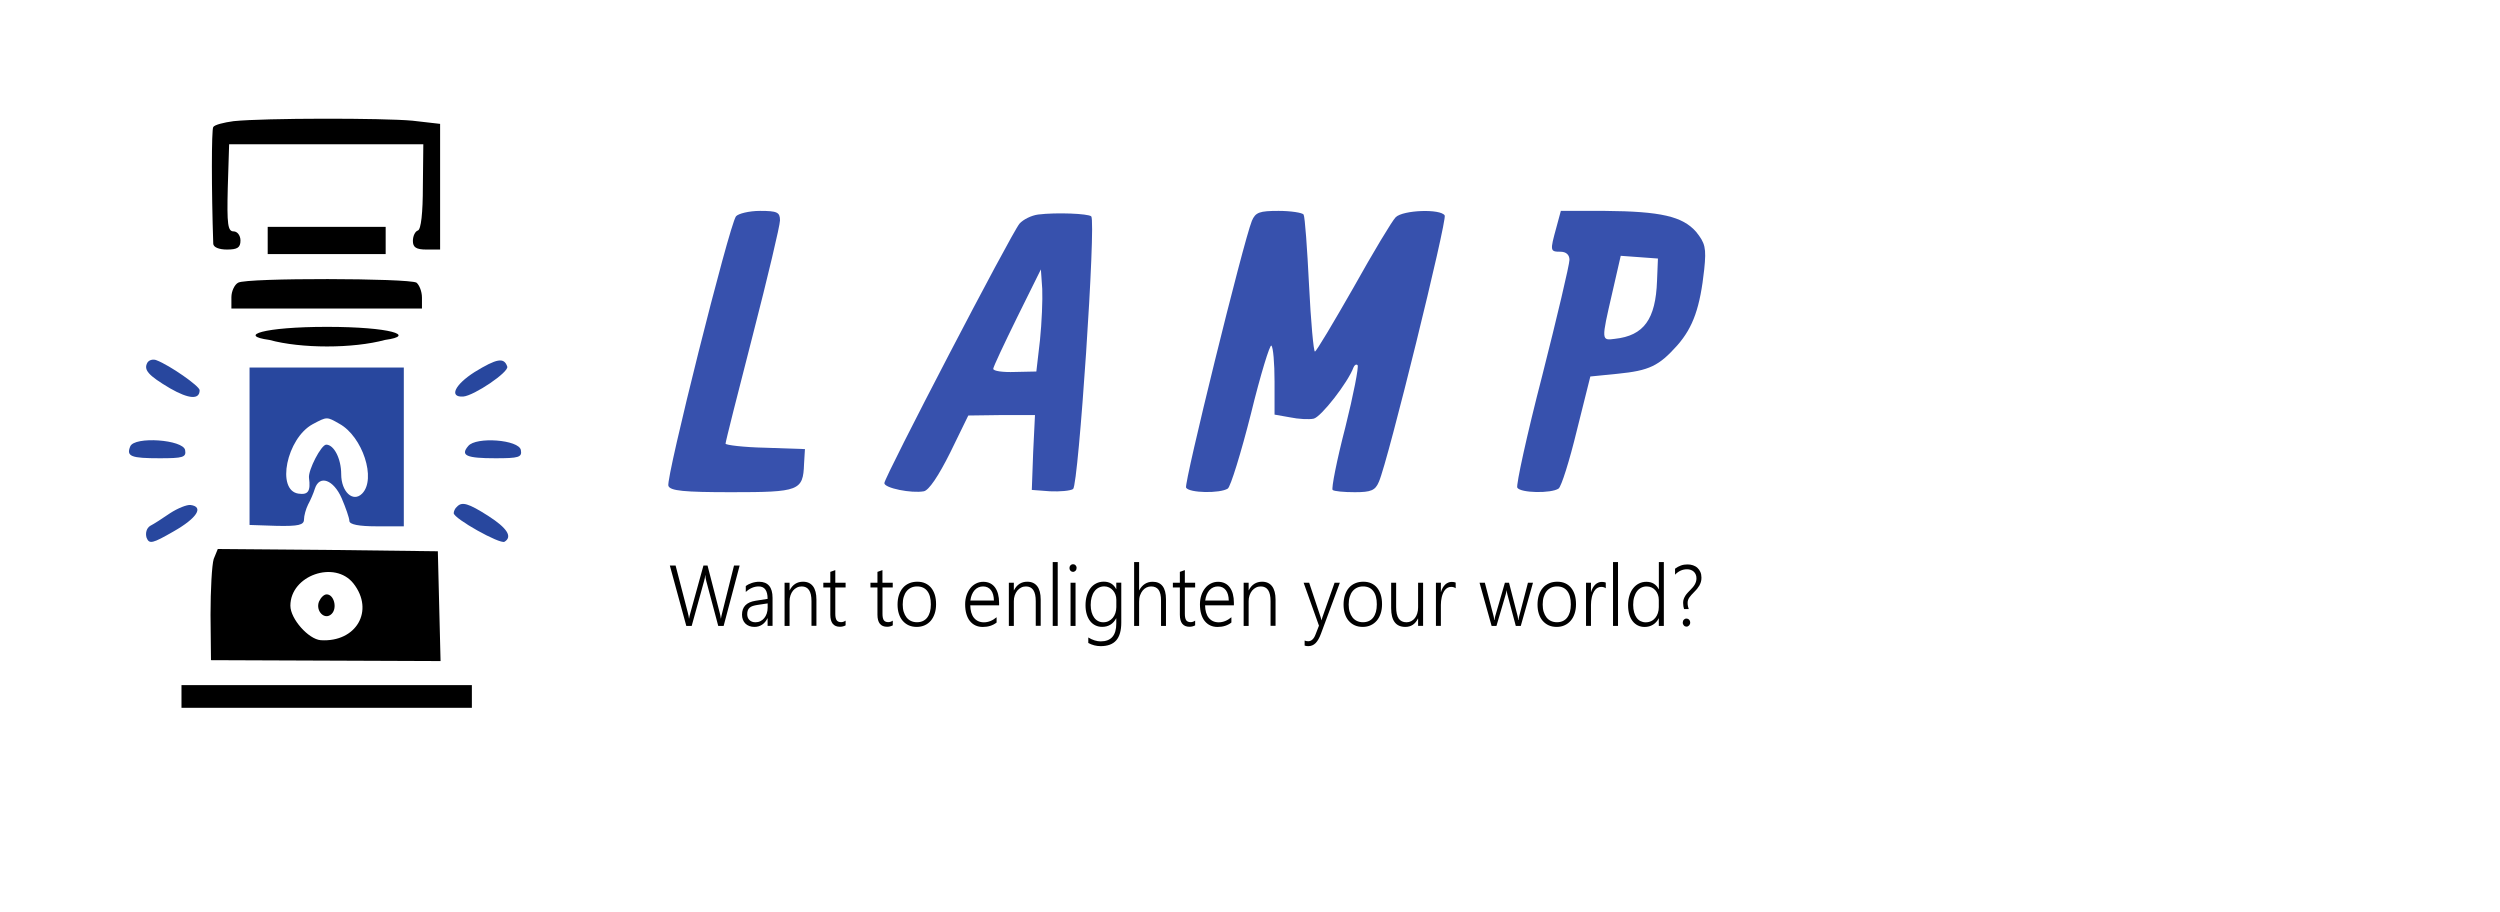
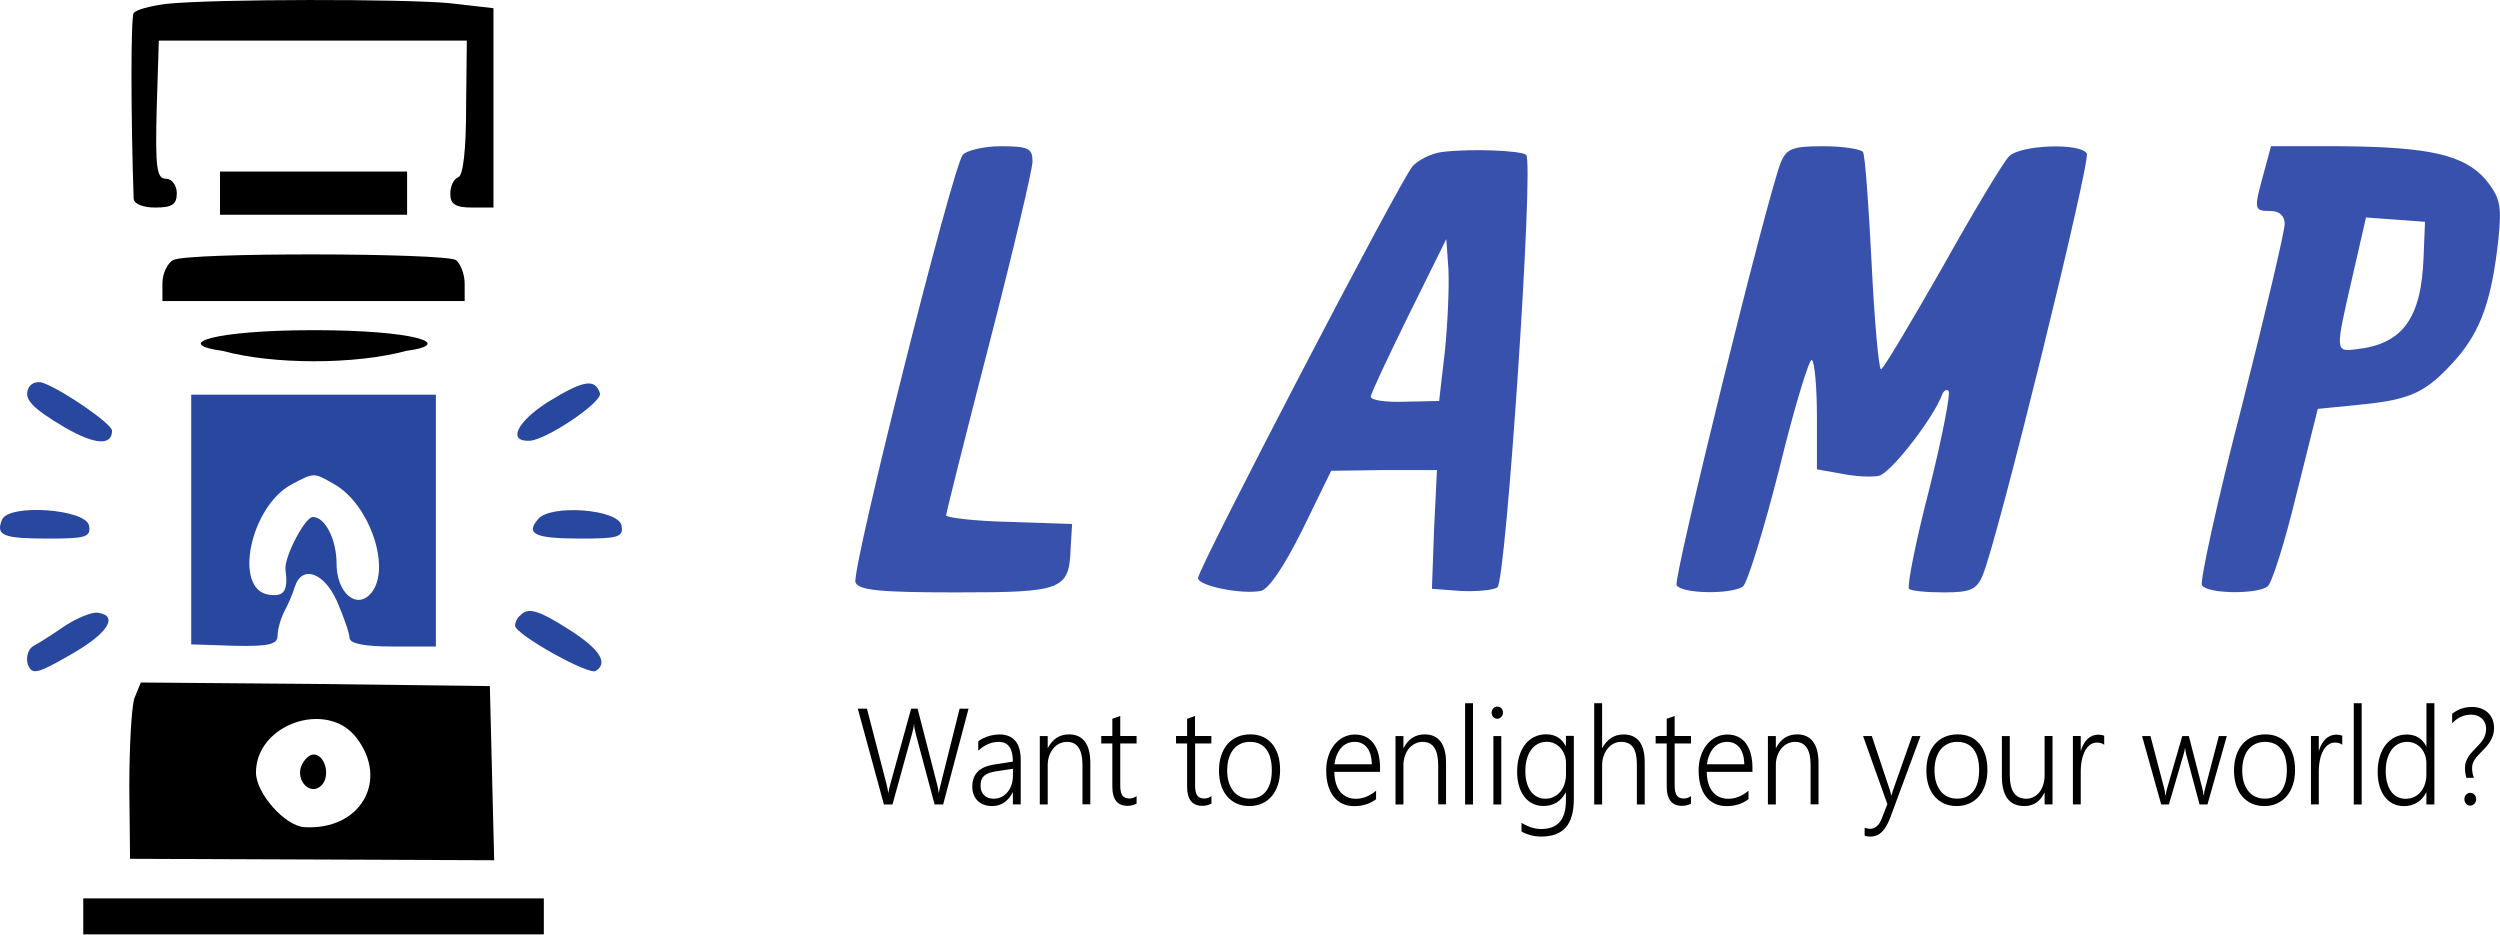
- <svg xmlns="http://www.w3.org/2000/svg" version="1.1" id="Layer_1" x="0px" y="0px" viewBox="0 0 551 201" style="enable-background:new 0 0 551 201;" xml:space="preserve">
+ <svg xmlns="http://www.w3.org/2000/svg" version="1.1" id="Layer_1" x="0px" y="0px" viewBox="0 0 347.4 129.8" style="enable-background:new 0 0 347.4 129.8;" xml:space="preserve">
  <style type="text/css">
	.st0{fill:#3751AD;}
	.st1{fill:#28479E;}
</style>
  <g transform="translate(0,201) scale(0.1,-0.1)">
-     <path d="M515,1743c-22-3-42-8-45-13c-4-6-4-139,0-257c0-8,13-13,30-13c23,0,30,4,30,20c0,11-7,20-15,20c-13,0-15,15-13,96l3,96h214   h214l-1-93c0-58-4-95-11-97c-6-2-11-12-11-23c0-14,7-19,30-19h30v139v138l-61,7C844,1750,584,1750,515,1743z" />
-     <path class="st0" d="M1622.1,1533.2c-15-20-155-578-149-594c4-11,34-14,139-14c149,0,158,3,160,62l2,33l-87,3c-49,1-88,6-88,9   c0,4,27,111,60,239s60,242,60,253c0,18-6,21-44,21C1651.1,1545.2,1627.1,1539.2,1622.1,1533.2z" />
-     <path class="st0" d="M2288.1,1537.2c-15-2-33-11-41-20c-18-21-298-559-298-572c0-11,60-23,87-18c11,2,32,33,58,85l40,82l73,1h74   l-4-82l-3-83l40-3c22-1,45,1,51,5c12,9,51,590,40,601C2398.1,1539.2,2329.1,1542.2,2288.1,1537.2z M2292.1,1260.2l-8-69l-47-1   c-27-1-48,2-48,7c0,4,24,55,53,114l52,105l3-43C2298.1,1349.2,2296.1,1299.2,2292.1,1260.2z" />
-     <path class="st0" d="M2759.1,1523.2c-19-47-150-579-145-588c7-12,75-13,92-2c6,4,29,78,51,165c21,86,42,154,45,150c4-3,7-39,7-79   v-73l34-6c19-4,42-5,52-3c16,3,76,80,88,113c2,5,6,8,9,5s-9-65-27-137c-19-73-31-135-28-138s25-5,49-5c36,0,45,4,53,23   c20,45,151,578,145,587c-9,15-92,12-108-4c-8-8-50-78-93-155c-44-77-82-141-85-141s-9,66-13,147c-4,80-9,150-12,155c-3,4-28,8-55,8   C2776.1,1545.2,2767.1,1542.2,2759.1,1523.2z" />
-     <path class="st0" d="M3430.1,1508.2c-14-51-14-53,9-53c13,0,20-7,20-18c0-10-27-125-60-255c-34-131-58-242-55-247c7-12,75-13,91-2   c6,4,24,61,40,127l30,120l60,6c70,7,91,17,132,63c35,40,50,84,59,167c5,48,2,58-18,83c-30,34-78,45-201,46h-97L3430.1,1508.2z    M3652.1,1391.2c-3-85-29-121-93-128c-30-4-30-4-6,100l19,83l41-3l41-3L3652.1,1391.2z" />
-     <path d="M590,1480v-30h130h130v30v30H720H590V1480z" />
-     <path d="M525,1387c-8-4-15-19-15-32v-25h210h210v24c0,14-6,28-12,33C901,1397,544,1398,525,1387z" />
-     <path d="M593.7,1260.8c70-19.2,184-19.2,255,0c70,9.6,12,28.8-128,28.8S522.7,1270.4,593.7,1260.8z" />
-     <path class="st1" d="M325,1211c-9-16,1-28,50-57c42-24,65-25,65-4c0,9-66,55-95,66C338,1219,329,1217,325,1211z" />
-     <path class="st1" d="M1046,1190c-44-28-57-56-25-54c24,2,101,54,97,66C1111,1223,1095,1220,1046,1190z" />
-     <path class="st1" d="M550,1026V853l60-2c48-1,60,2,60,14c0,8,4,23,9,33c5,9,12,25,15,35c10,31,41,20,59-21c9-21,17-44,17-50   c0-8,21-12,60-12h60v175v175H720H550V1026z M748,1076c51-28,82-122,50-154c-20-20-46,4-46,43c0,34-16,65-33,65c-11,0-40-56-38-73   c4-30-2-38-23-35c-50,7-26,122,31,153C721,1092,720,1092,748,1076z" />
-     <path class="st1" d="M287,1026c-9-22,2-26,65-26c51,0,59,2,56,18C404,1041,296,1049,287,1026z" />
-     <path class="st1" d="M1032,1027c-18-21-4-27,60-27c51,0,59,2,56,18C1144,1041,1049,1048,1032,1027z" />
-     <path class="st1" d="M375,879c-16-11-36-24-44-28c-8-5-11-16-8-26c6-15,13-13,60,14c51,29,67,54,37,58C412,898,392,890,375,879z" />
-     <path class="st1" d="M1007,893c-4-3-7-10-7-14c0-12,102-69,112-63c18,11,6,30-36,57C1032,901,1018,905,1007,893z" />
-     <path d="M471,778c-4-13-7-68-7-123l1-100l253-1l253-1l-3,121l-3,121l-243,3l-242,2L471,778z M779,724c47-60,6-130-72-125   c-27,2-67,47-67,76C640,742,738,776,779,724z" />
-     <path d="M703,684c-8-21,13-42,28-27c13,13,5,43-11,43C714,700,707,693,703,684z" />
-     <path d="M400,475v-25h320h320v25v25H720H400V475z" />
+     <path d="M230.7,2004.6c-22-3-42-8-45-13c-4-6-4-139,0-257c0-8,13-13,30-13c23,0,30,4,30,20c0,11-7,20-15,20c-13,0-15,15-13,96l3,96   h214h214l-1-93c0-58-4-95-11-97c-6-2-11-12-11-23c0-14,7-19,30-19h30v139v138l-61,7C559.7,2011.6,299.7,2011.6,230.7,2004.6z" />
+     <path class="st0" d="M1337.8,1794.8c-15-20-155-578-149-594c4-11,34-14,139-14c149,0,158,3,160,62l2,33l-87,3c-49,1-88,6-88,9   c0,4,27,111,60,239s60,242,60,253c0,18-6,21-44,21C1366.8,1806.8,1342.8,1800.8,1337.8,1794.8z" />
+     <path class="st0" d="M2003.8,1798.8c-15-2-33-11-41-20c-18-21-298-559-298-572c0-11,60-23,87-18c11,2,32,33,58,85l40,82l73,1h74   l-4-82l-3-83l40-3c22-1,45,1,51,5c12,9,51,590,40,601C2113.8,1800.8,2044.8,1803.8,2003.8,1798.8z M2007.8,1521.8l-8-69l-47-1   c-27-1-48,2-48,7c0,4,24,55,53,114l52,105l3-43C2013.8,1610.8,2011.8,1560.8,2007.8,1521.8z" />
+     <path class="st0" d="M2474.8,1784.8c-19-47-150-579-145-588c7-12,75-13,92-2c6,4,29,78,51,165c21,86,42,154,45,150c4-3,7-39,7-79   v-73l34-6c19-4,42-5,52-3c16,3,76,80,88,113c2,5,6,8,9,5s-9-65-27-137c-19-73-31-135-28-138s25-5,49-5c36,0,45,4,53,23   c20,45,151,578,145,587c-9,15-92,12-108-4c-8-8-50-78-93-155c-44-77-82-141-85-141s-9,66-13,147c-4,80-9,150-12,155c-3,4-28,8-55,8   C2491.8,1806.8,2482.8,1803.8,2474.8,1784.8z" />
+     <path class="st0" d="M3145.8,1769.8c-14-51-14-53,9-53c13,0,20-7,20-18c0-10-27-125-60-255c-34-131-58-242-55-247c7-12,75-13,91-2   c6,4,24,61,40,127l30,120l60,6c70,7,91,17,132,63c35,40,50,84,59,167c5,48,2,58-18,83c-30,34-78,45-201,46h-97L3145.8,1769.8z    M3367.8,1652.8c-3-85-29-121-93-128c-30-4-30-4-6,100l19,83l41-3l41-3L3367.8,1652.8z" />
+     <path d="M305.7,1741.6v-30h130h130v30v30h-130h-130V1741.6z" />
+     <path d="M240.7,1648.6c-8-4-15-19-15-32v-25h210h210v24c0,14-6,28-12,33C616.7,1658.6,259.7,1659.6,240.7,1648.6z" />
+     <path d="M309.4,1522.4c70-19.2,184-19.2,255,0c70,9.6,12,28.8-128,28.8S238.4,1532,309.4,1522.4z" />
+     <path class="st1" d="M40.7,1472.6c-9-16,1-28,50-57c42-24,65-25,65-4c0,9-66,55-95,66C53.7,1480.6,44.7,1478.6,40.7,1472.6z" />
+     <path class="st1" d="M761.7,1451.6c-44-28-57-56-25-54c24,2,101,54,97,66C826.7,1484.6,810.7,1481.6,761.7,1451.6z" />
+     <path class="st1" d="M265.7,1287.6v-173l60-2c48-1,60,2,60,14c0,8,4,23,9,33c5,9,12,25,15,35c10,31,41,20,59-21c9-21,17-44,17-50   c0-8,21-12,60-12h60v175v175h-170h-170V1287.6z M463.7,1337.6c51-28,82-122,50-154c-20-20-46,4-46,43c0,34-16,65-33,65   c-11,0-40-56-38-73c4-30-2-38-23-35c-50,7-26,122,31,153C436.7,1353.6,435.7,1353.6,463.7,1337.6z" />
+     <path class="st1" d="M2.7,1287.6c-9-22,2-26,65-26c51,0,59,2,56,18C119.7,1302.6,11.7,1310.6,2.7,1287.6z" />
+     <path class="st1" d="M747.7,1288.6c-18-21-4-27,60-27c51,0,59,2,56,18C859.7,1302.6,764.7,1309.6,747.7,1288.6z" />
+     <path class="st1" d="M90.7,1140.6c-16-11-36-24-44-28c-8-5-11-16-8-26c6-15,13-13,60,14c51,29,67,54,37,58   C127.7,1159.6,107.7,1151.6,90.7,1140.6z" />
+     <path class="st1" d="M722.7,1154.6c-4-3-7-10-7-14c0-12,102-69,112-63c18,11,6,30-36,57C747.7,1162.6,733.7,1166.6,722.7,1154.6z" />
+     <path d="M186.7,1039.6c-4-13-7-68-7-123l1-100l253-1l253-1l-3,121l-3,121l-243,3l-242,2L186.7,1039.6z M494.7,985.6   c47-60,6-130-72-125c-27,2-67,47-67,76C355.7,1003.6,453.7,1037.6,494.7,985.6z" />
+     <path d="M418.7,945.6c-8-21,13-42,28-27c13,13,5,43-11,43C429.7,961.6,422.7,954.6,418.7,945.6z" />
+     <path d="M115.7,736.6v-25h320h320v25v25h-320h-320V736.6z" />
    <g>
-       <path d="M1594.9,630.5H1583l-26.3,98.7c-0.6,2.4-1.1,4.6-1.5,6.8s-0.6,4.3-0.6,6.3h-0.3c-0.2-3.6-1.1-7.9-2.5-12.9l-27.3-98.9    h-11.9l-36.3,133.1h12.7l27.1-104.4c0.6-2.3,1.1-4.5,1.5-6.5c0.4-2.1,0.7-4.1,0.9-6h0.3c0.3,2.8,1.3,7,2.8,12.5l28.8,104.4h9    l27-104.8c0.5-2.1,1-4.2,1.4-6.2c0.4-2,0.7-4,0.9-5.9h0.3c0.1,1.2,0.3,2.6,0.7,4.2c0.3,1.6,0.7,3.3,1.2,5.2l26.9,107.5h12.4    L1594.9,630.5z" />
-       <path d="M1691.8,630.5v16.9h-0.3c-2.9-6.1-6.8-10.8-11.7-14.1s-10.5-5-16.8-5c-4.2,0-8.1,0.6-11.5,1.9c-3.4,1.3-6.3,3.1-8.7,5.5    s-4.2,5.2-5.5,8.6c-1.3,3.3-1.9,7-1.9,11c0,8.6,2.5,15.5,7.4,20.6c4.9,5.1,12.4,8.4,22.3,10l26.7,4.2c0,18.3-6.6,27.4-19.6,27.4    c-10.2,0-19.7-4.1-28.5-12.2v13c1.8,1.4,3.9,2.7,6.2,3.9c2.3,1.1,4.8,2.1,7.3,3c2.6,0.8,5.2,1.5,7.9,1.9c2.7,0.5,5.4,0.7,7.9,0.7    c9.8,0,17.2-3,22.2-8.9s7.5-14.8,7.5-26.5v-61.8H1691.8z M1669.2,676.7c-3.9-0.6-7.3-1.4-10.1-2.3c-2.8-0.9-5.1-2.2-6.9-3.8    c-1.8-1.6-3.2-3.5-4-5.8c-0.9-2.3-1.3-5.2-1.3-8.6c0-2.5,0.4-4.9,1.2-7.1s2-4,3.6-5.6s3.5-2.8,5.7-3.7c2.3-0.9,4.8-1.3,7.7-1.3    c3.9,0,7.5,0.8,10.7,2.4c3.3,1.6,6.1,3.8,8.5,6.7c2.4,2.8,4.2,6.2,5.6,10.2c1.3,4,2,8.3,2,12.9v9.4L1669.2,676.7z" />
-       <path d="M1788.5,630.5v54.8c0,21.5-7.2,32.2-21.6,32.2c-3.8,0-7.4-0.8-10.6-2.5c-3.3-1.6-6.1-3.9-8.5-6.8s-4.2-6.4-5.6-10.4    s-2-8.3-2-12.9v-54.4h-11v95.1h11v-16.5h0.3c6.5,12.5,16.3,18.8,29.4,18.8c9.6,0,16.9-3.4,22-10.1c5-6.7,7.5-16.5,7.5-29.2v-57.9    H1788.5z" />
-       <path d="M1863.7,631.7c-3.8-2-7.9-3.1-12.4-3.1c-14.2,0-21.3,8.9-21.3,26.6v60.1h-15.4v10.4h15.4v23.9l11,3.9v-27.8h22.7v-10.4    H1841V657c0-6.4,1-11.1,2.9-13.9c1.9-2.8,5.2-4.3,9.9-4.3c3.4,0,6.7,1.1,9.9,3.3V631.7z" />
-       <path d="M1967.6,631.7c-3.8-2-7.9-3.1-12.4-3.1c-14.2,0-21.3,8.9-21.3,26.6v60.1h-15.4v10.4h15.4v23.9l11,3.9v-27.8h22.7v-10.4    H1945V657c0-6.4,1-11.1,2.9-13.9c1.9-2.8,5.2-4.3,9.9-4.3c3.4,0,6.7,1.1,9.9,3.3V631.7z" />
-       <path d="M2020.3,628.3c-6.5,0-12.4,1.2-17.5,3.5s-9.6,5.7-13.3,10c-3.7,4.3-6.5,9.5-8.4,15.5c-1.9,6-2.9,12.6-2.9,20    c0,7.9,1,15,3.1,21.3c2.1,6.2,5,11.6,8.8,15.9c3.8,4.4,8.4,7.7,13.8,10c5.4,2.3,11.4,3.4,18,3.4c6.3,0,12.1-1.1,17.2-3.4    c5.1-2.3,9.4-5.5,13-9.8c3.5-4.3,6.3-9.5,8.2-15.6c1.9-6.1,2.8-13.1,2.8-20.9c0-7.4-1-14.2-3-20.3s-4.8-11.3-8.4-15.7    c-3.7-4.4-8.1-7.8-13.4-10.2C2032.9,629.5,2027,628.3,2020.3,628.3z M2021.2,717.5c-4.8,0-9.2-0.9-13-2.7c-3.9-1.8-7.2-4.4-10-7.8    c-2.8-3.4-4.9-7.6-6.4-12.6s-2.2-10.6-2.2-16.9c0-5.9,0.7-11.3,2.2-16.1s3.6-8.8,6.3-12.3c2.7-3.4,6-6,9.9-7.8    c3.9-1.8,8.2-2.7,13-2.7c4.9,0,9.3,0.9,13,2.6c3.8,1.8,7,4.3,9.6,7.7c2.6,3.4,4.6,7.5,6,12.4c1.3,4.9,2,10.5,2,16.7    c0,12.8-2.6,22.6-7.9,29.4C2038.5,714.1,2031,717.5,2021.2,717.5z" />
-       <path d="M2138.5,675.9c0.1-5.8,0.8-11,2.1-15.7c1.4-4.6,3.3-8.6,5.9-11.8c2.6-3.2,5.7-5.7,9.4-7.4c3.7-1.7,7.9-2.6,12.5-2.6    c9.9,0,19.2,3.8,28.1,11.2v-11.7c-8.4-6.5-18.6-9.7-30.5-9.7c-5.9,0-11.2,1.1-16,3.3s-8.9,5.5-12.3,9.7s-6,9.5-7.8,15.6    s-2.7,13.2-2.7,21.2c0,7.1,1,13.7,3,19.8s4.8,11.3,8.3,15.7s7.7,7.9,12.6,10.4c4.9,2.5,10.2,3.8,16,3.8c5.7,0,10.7-1.1,15-3.2    c4.3-2.1,8-5.2,10.9-9.2c2.9-4,5.2-8.8,6.7-14.5c1.5-5.7,2.3-12.1,2.3-19.1v-5.9H2138.5z M2190.6,686.3c-0.2,9.9-2.3,17.6-6.5,23    s-10,8.2-17.4,8.2c-3.7,0-7.2-0.7-10.3-2.1s-6-3.5-8.4-6.2c-2.4-2.7-4.4-6-6-9.8s-2.7-8.2-3.3-13H2190.6z" />
-       <path d="M2282.8,630.5v54.8c0,21.5-7.2,32.2-21.6,32.2c-3.8,0-7.4-0.8-10.6-2.5c-3.3-1.6-6.1-3.9-8.5-6.8s-4.2-6.4-5.6-10.4    s-2-8.3-2-12.9v-54.4h-11v95.1h11v-16.5h0.3c6.5,12.5,16.3,18.8,29.4,18.8c9.6,0,16.9-3.4,22-10.1c5-6.7,7.5-16.5,7.5-29.2v-57.9    H2282.8z" />
-       <path d="M2320.2,630.5v140.7h11V630.5H2320.2z" />
-       <path d="M2364.9,749.6c-2.1,0-3.9,0.8-5.5,2.4c-1.5,1.6-2.3,3.6-2.3,6.1c0,2.4,0.8,4.4,2.3,6c1.5,1.6,3.4,2.4,5.5,2.4    c1.1,0,2.1-0.2,3.1-0.6c1-0.4,1.8-1,2.5-1.7c0.7-0.7,1.3-1.6,1.7-2.6c0.4-1,0.6-2.1,0.6-3.4c0-1.2-0.2-2.3-0.6-3.3    c-0.4-1.1-1-2-1.7-2.7c-0.7-0.8-1.6-1.4-2.5-1.8C2367.1,749.9,2366,749.6,2364.9,749.6z M2359.5,630.5v95.1h11v-95.1H2359.5z" />
-       <path d="M2471.3,637.9c0-17.6-3.7-30.7-11.1-39.2s-18.8-12.8-34.3-12.8c-9.6,0-18.7,2.3-27.3,7v12.1c9.6-5.8,18.6-8.6,27.3-8.6    c22.9,0,34.4,13.1,34.4,39.4v11.4h-0.3c-6.7-12.5-17-18.8-30.9-18.8c-5.4,0-10.4,1.1-14.9,3.3c-4.5,2.2-8.3,5.3-11.5,9.4    c-3.2,4.1-5.7,9-7.5,14.9s-2.7,12.5-2.7,19.8c0,7.8,0.9,14.9,2.8,21.3c1.9,6.4,4.6,11.9,8.1,16.5c3.5,4.6,7.7,8.1,12.7,10.6    c4.9,2.5,10.5,3.8,16.7,3.8c12.4,0,21.5-5.4,27.2-16.3h0.3v14.1h11V637.9z M2460.4,688.3c0,4-0.7,7.7-2,11.2    c-1.3,3.5-3.1,6.6-5.5,9.3c-2.3,2.7-5.1,4.8-8.4,6.4c-3.2,1.6-6.8,2.4-10.7,2.4c-4.6,0-8.7-1-12.4-2.9c-3.7-1.9-6.8-4.6-9.4-8.2    c-2.6-3.5-4.6-7.8-6-12.9c-1.4-5-2.1-10.7-2.1-17c0-5.8,0.7-11.1,2-15.8c1.3-4.7,3.2-8.7,5.6-12c2.4-3.3,5.3-5.8,8.7-7.6    s7.2-2.7,11.4-2.7c4.3,0,8.3,0.8,11.8,2.6c3.5,1.7,6.6,4.1,9.1,7.1c2.5,3,4.5,6.5,5.8,10.6s2.1,8.4,2.1,13.1V688.3z" />
-       <path d="M2558.9,630.5v55.9c0,10.6-1.8,18.5-5.3,23.5c-3.5,5-9.1,7.6-16.6,7.6c-3.5,0-6.9-0.8-10.1-2.3c-3.2-1.6-6-3.8-8.4-6.7    c-2.4-2.9-4.3-6.5-5.8-10.6s-2.1-8.9-2.1-14.2v-53.2h-11v140.7h11v-62.1h0.3c6.9,12.4,16.7,18.7,29.5,18.7c9.8,0,17.1-3.3,22-9.7    c4.9-6.5,7.4-16.1,7.4-28.8v-58.8H2558.9z" />
-       <path d="M2634.1,631.7c-3.8-2-7.9-3.1-12.4-3.1c-14.2,0-21.3,8.9-21.3,26.6v60.1H2585v10.4h15.4v23.9l11,3.9v-27.8h22.7v-10.4    h-22.7V657c0-6.4,1-11.1,2.9-13.9c1.9-2.8,5.2-4.3,9.9-4.3c3.4,0,6.7,1.1,9.9,3.3V631.7z" />
-       <path d="M2656,675.9c0.1-5.8,0.8-11,2.1-15.7c1.4-4.6,3.3-8.6,5.9-11.8c2.6-3.2,5.7-5.7,9.4-7.4c3.7-1.7,7.9-2.6,12.5-2.6    c9.9,0,19.2,3.8,28.1,11.2v-11.7c-8.4-6.5-18.6-9.7-30.5-9.7c-5.9,0-11.2,1.1-16,3.3s-8.9,5.5-12.3,9.7s-6,9.5-7.8,15.6    s-2.7,13.2-2.7,21.2c0,7.1,1,13.7,3,19.8s4.8,11.3,8.3,15.7s7.7,7.9,12.6,10.4c4.9,2.5,10.2,3.8,16,3.8c5.7,0,10.7-1.1,15-3.2    c4.3-2.1,8-5.2,10.9-9.2c2.9-4,5.2-8.8,6.7-14.5c1.5-5.7,2.3-12.1,2.3-19.1v-5.9H2656z M2708.2,686.3c-0.2,9.9-2.3,17.6-6.5,23    s-10,8.2-17.4,8.2c-3.7,0-7.2-0.7-10.3-2.1s-6-3.5-8.4-6.2c-2.4-2.7-4.4-6-6-9.8s-2.7-8.2-3.3-13H2708.2z" />
-       <path d="M2800.3,630.5v54.8c0,21.5-7.2,32.2-21.6,32.2c-3.8,0-7.4-0.8-10.6-2.5c-3.3-1.6-6.1-3.9-8.5-6.8    c-2.4-2.9-4.2-6.4-5.6-10.4s-2-8.3-2-12.9v-54.4h-11v95.1h11v-16.5h0.3c6.5,12.5,16.3,18.8,29.4,18.8c9.6,0,16.9-3.4,22-10.1    c5-6.7,7.6-16.5,7.6-29.2v-57.9H2800.3z" />
-       <path d="M2911.4,613.3c-3.4-9.3-7.4-16.2-11.8-20.7c-4.5-4.5-9.9-6.7-16.2-6.7c-3.1,0-5.8,0.4-8,1.2v11.1c1.3-0.5,2.5-0.9,3.8-1.1    s2.6-0.4,3.9-0.4c3.6,0,6.7,1.2,9.4,3.7c2.7,2.4,5,6.1,6.9,11.1l7.6,19.5l-33.8,94.6h12.2l25.1-75.3c0.3-1,0.7-2.1,1-3.4    s0.6-2.5,0.9-3.8h0.4c0.3,1,0.6,2.1,0.8,3.2c0.3,1.1,0.6,2.3,1.1,3.6l26.7,75.7h11.6L2911.4,613.3z" />
-       <path d="M3003.3,628.3c-6.5,0-12.4,1.2-17.5,3.5s-9.6,5.7-13.3,10c-3.7,4.3-6.5,9.5-8.4,15.5c-1.9,6-2.9,12.6-2.9,20    c0,7.9,1,15,3.1,21.3s5,11.6,8.8,15.9c3.8,4.4,8.4,7.7,13.8,10c5.4,2.3,11.4,3.4,18,3.4c6.3,0,12.1-1.1,17.2-3.4    c5.1-2.3,9.4-5.5,12.9-9.8s6.3-9.5,8.2-15.6s2.8-13.1,2.8-20.9c0-7.4-1-14.2-3-20.3s-4.8-11.3-8.5-15.7s-8.1-7.8-13.4-10.2    C3015.8,629.5,3009.9,628.3,3003.3,628.3z M3004.1,717.5c-4.8,0-9.2-0.9-13-2.7s-7.2-4.4-10-7.8c-2.8-3.4-4.9-7.6-6.4-12.6    s-2.2-10.6-2.2-16.9c0-5.9,0.7-11.3,2.2-16.1s3.6-8.8,6.3-12.3s6-6,9.9-7.8c3.9-1.8,8.2-2.7,13-2.7c4.9,0,9.3,0.9,13,2.6    c3.8,1.8,7,4.3,9.6,7.7c2.6,3.4,4.6,7.5,6,12.4c1.3,4.9,2,10.5,2,16.7c0,12.8-2.6,22.6-7.9,29.4S3013.9,717.5,3004.1,717.5z" />
-       <path d="M3125.5,630.5v16.2h-0.4c-5.9-12.3-15.2-18.4-27.7-18.4c-20.9,0-31.3,13.8-31.3,41.4v55.9h11v-53.7    c0-11.4,1.9-19.8,5.6-25.2c3.8-5.4,9.5-8.2,17.2-8.2c3.8,0,7.2,0.8,10.3,2.4c3.1,1.6,5.8,3.8,8.1,6.7c2.3,2.9,4,6.3,5.3,10.4    s1.9,8.5,1.9,13.4v54.3h11v-95.1H3125.5z" />
-       <path d="M3208.4,713.4c-2.6,2-5.9,3.1-10,3.1c-2.9,0-5.5-0.6-7.7-1.8c-2.2-1.2-4.2-2.8-5.9-4.9c-1.7-2.1-3.1-4.4-4.3-7.1    c-1.2-2.7-2.1-5.5-2.8-8.4c-0.7-2.9-1.2-5.8-1.5-8.8c-0.3-3-0.5-5.8-0.5-8.4v-46.5h-10.9v95.1h10.9v-20.3h0.3    c1,3.5,2.3,6.6,3.9,9.3s3.4,5.1,5.4,7s4.3,3.3,6.7,4.3c2.4,1,5,1.5,7.7,1.5c1.8,0,3.4-0.1,4.8-0.4c1.4-0.2,2.7-0.6,3.8-1.1V713.4z    " />
-       <path d="M3351.8,630.5h-11l-18.6,69.8c-0.6,2.2-1,5-1.4,8.4h-0.3c-0.1-0.9-0.3-2.1-0.6-3.4c-0.3-1.4-0.7-3-1.2-4.8l-20.5-70h-10.7    l-26.6,95.1h11.7l19.3-73.7c0.6-2.2,1-4.9,1.2-8.3h0.7c0.1,1.1,0.3,2.4,0.6,3.8c0.3,1.4,0.6,2.9,1.1,4.6l21.3,73.6h9.1l19-73.8    c0.5-2.1,0.9-4.9,1.3-8.3h0.7c-0.1,1,0.1,2.3,0.3,3.7c0.3,1.4,0.7,2.9,1.1,4.6l19.3,73.8h11.1L3351.8,630.5z" />
-       <path d="M3430.8,628.3c-6.5,0-12.4,1.2-17.5,3.5s-9.6,5.7-13.3,10c-3.7,4.3-6.5,9.5-8.4,15.5c-1.9,6-2.9,12.6-2.9,20    c0,7.9,1,15,3.1,21.3s5,11.6,8.8,15.9c3.8,4.4,8.4,7.7,13.8,10c5.4,2.3,11.4,3.4,18,3.4c6.3,0,12.1-1.1,17.2-3.4    c5.1-2.3,9.4-5.5,12.9-9.8s6.3-9.5,8.2-15.6s2.8-13.1,2.8-20.9c0-7.4-1-14.2-3-20.3s-4.8-11.3-8.5-15.7s-8.1-7.8-13.4-10.2    C3443.4,629.5,3437.5,628.3,3430.8,628.3z M3431.7,717.5c-4.8,0-9.2-0.9-13-2.7s-7.2-4.4-10-7.8c-2.8-3.4-4.9-7.6-6.4-12.6    s-2.2-10.6-2.2-16.9c0-5.9,0.7-11.3,2.2-16.1s3.6-8.8,6.3-12.3s6-6,9.9-7.8c3.9-1.8,8.2-2.7,13-2.7c4.9,0,9.3,0.9,13,2.6    c3.8,1.8,7,4.3,9.6,7.7c2.6,3.4,4.6,7.5,6,12.4c1.3,4.9,2,10.5,2,16.7c0,12.8-2.6,22.6-7.9,29.4S3441.5,717.5,3431.7,717.5z" />
-       <path d="M3539.2,713.4c-2.6,2-5.9,3.1-10,3.1c-2.9,0-5.5-0.6-7.7-1.8c-2.2-1.2-4.2-2.8-5.9-4.9c-1.7-2.1-3.1-4.4-4.3-7.1    c-1.2-2.7-2.1-5.5-2.8-8.4c-0.7-2.9-1.2-5.8-1.5-8.8c-0.3-3-0.5-5.8-0.5-8.4v-46.5h-10.9v95.1h10.9v-20.3h0.3    c1,3.5,2.3,6.6,3.9,9.3s3.4,5.1,5.4,7s4.3,3.3,6.7,4.3c2.4,1,5,1.5,7.7,1.5c1.8,0,3.4-0.1,4.8-0.4c1.4-0.2,2.7-0.6,3.8-1.1V713.4z    " />
-       <path d="M3555.1,630.5v140.7h11V630.5H3555.1z" />
-       <path d="M3656,630.5v16.7h-0.3c-2.9-6-7.1-10.7-12.5-14c-5.4-3.3-11.5-5-18.4-5c-5.5,0-10.5,1.1-15,3.3c-4.5,2.2-8.3,5.4-11.5,9.5    c-3.2,4.1-5.7,9.2-7.4,15s-2.6,12.5-2.6,20c0,7.7,1,14.7,2.9,21s4.6,11.8,8.2,16.3s7.7,8.1,12.7,10.6c5,2.5,10.4,3.8,16.5,3.8    c12.6,0,21.7-5.5,27.2-16.4h0.3v59.9h11V630.5H3656z M3656,687.9c0,4.2-0.7,8-2,11.6c-1.3,3.6-3.1,6.7-5.5,9.4    c-2.3,2.7-5.2,4.8-8.4,6.3c-3.3,1.5-6.9,2.3-10.9,2.3c-4.3,0-8.3-0.9-12-2.8c-3.7-1.9-6.8-4.5-9.4-8c-2.6-3.5-4.6-7.8-6.1-12.8    c-1.5-5-2.2-10.7-2.2-17.1c0-6,0.7-11.4,2-16.2c1.3-4.8,3.2-8.8,5.6-12.1c2.4-3.3,5.3-5.8,8.7-7.5c3.4-1.7,7.1-2.6,11.2-2.6    c4.5,0,8.5,0.9,12.1,2.6c3.6,1.7,6.6,4.1,9.1,7.1c2.5,3,4.4,6.6,5.8,10.7c1.3,4.1,2,8.4,2,13.1V687.9z" />
-       <path d="M3711.7,667.5c-0.6,1.6-1.1,3.7-1.5,6.2c-0.4,2.5-0.6,5-0.6,7.6c0,3.2,0.4,6,1.4,8.6s2.1,5,3.6,7.3    c1.5,2.3,3.2,4.5,5.2,6.6c2,2.1,4,4.2,6.1,6.4c1.7,1.7,3.4,3.5,4.9,5.3s3,3.7,4.2,5.8s2.2,4.2,2.9,6.5c0.7,2.3,1.1,4.8,1.1,7.5    c0,3.2-0.5,6.1-1.6,8.5c-1.1,2.5-2.5,4.6-4.4,6.3c-1.9,1.7-4.1,3-6.6,3.9c-2.5,0.9-5.3,1.3-8.2,1.3c-5.1,0-9.9-1-14.2-3    c-4.4-2-8.4-5-12.2-8.9v13.2c4.2,3.2,8.6,5.5,13.1,7.1c4.5,1.6,9.3,2.3,14.4,2.3c4.3,0,8.3-0.6,12.1-1.9c3.7-1.3,7-3.1,9.7-5.6    c2.7-2.5,4.9-5.5,6.5-9.1c1.6-3.6,2.4-7.8,2.4-12.6c0-3.5-0.4-6.7-1.3-9.6c-0.9-2.9-2.1-5.6-3.5-8.1c-1.5-2.5-3.1-4.8-4.9-7    c-1.8-2.2-3.7-4.2-5.7-6.2c-2.5-2.5-4.6-4.8-6.5-6.8c-1.9-2-3.4-3.9-4.7-5.8s-2.2-3.7-2.9-5.7c-0.7-1.9-1-4.1-1-6.4    c0-2.8,0.3-5.4,0.8-7.7c0.5-2.3,1.1-4.3,1.7-5.9H3711.7z M3717,628.9c-1.1,0-2.1,0.2-3.1,0.6c-1,0.4-1.8,1.1-2.6,1.9    c-0.7,0.8-1.3,1.7-1.8,2.8c-0.5,1.1-0.7,2.2-0.7,3.5c0,1.3,0.2,2.5,0.6,3.6c0.4,1.1,1,2,1.8,2.8c0.7,0.8,1.6,1.4,2.6,1.9    c1,0.5,2,0.7,3.1,0.7s2.1-0.2,3.1-0.6c1-0.4,1.9-1.1,2.7-1.9c0.8-0.8,1.4-1.7,1.8-2.8s0.7-2.3,0.7-3.6c0-1.2-0.2-2.4-0.7-3.5    c-0.5-1.1-1.1-2-1.8-2.8c-0.8-0.8-1.7-1.4-2.7-1.9C3719.2,629.1,3718.1,628.9,3717,628.9z" />
+       <path d="M1310.6,892.1h-11.9l-26.3,98.7c-0.6,2.4-1.1,4.6-1.5,6.8s-0.6,4.3-0.6,6.3h-0.3c-0.2-3.6-1.1-7.9-2.5-12.9l-27.3-98.9    h-11.9l-36.3,133.1h12.7l27.1-104.4c0.6-2.3,1.1-4.5,1.5-6.5c0.4-2.1,0.7-4.1,0.9-6h0.3c0.3,2.8,1.3,7,2.8,12.5l28.8,104.4h9    l27-104.8c0.5-2.1,1-4.2,1.4-6.2s0.7-4,0.9-5.9h0.3c0.1,1.2,0.3,2.6,0.7,4.2c0.3,1.6,0.7,3.3,1.2,5.2l26.9,107.5h12.4    L1310.6,892.1z" />
+       <path d="M1407.5,892.1V909h-0.3c-2.9-6.1-6.8-10.8-11.7-14.1s-10.5-5-16.8-5c-4.2,0-8.1,0.6-11.5,1.9c-3.4,1.3-6.3,3.1-8.7,5.5    s-4.2,5.2-5.5,8.6c-1.3,3.3-1.9,7-1.9,11c0,8.6,2.5,15.5,7.4,20.6s12.4,8.4,22.3,10l26.7,4.2c0,18.3-6.6,27.4-19.6,27.4    c-10.2,0-19.7-4.1-28.5-12.2v13c1.8,1.4,3.9,2.7,6.2,3.9c2.3,1.1,4.8,2.1,7.3,3c2.6,0.8,5.2,1.5,7.9,1.9c2.7,0.5,5.4,0.7,7.9,0.7    c9.8,0,17.2-3,22.2-8.9s7.5-14.8,7.5-26.5v-61.8h-10.9V892.1z M1384.9,938.3c-3.9-0.6-7.3-1.4-10.1-2.3c-2.8-0.9-5.1-2.2-6.9-3.8    s-3.2-3.5-4-5.8c-0.9-2.3-1.3-5.2-1.3-8.6c0-2.5,0.4-4.9,1.2-7.1s2-4,3.6-5.6s3.5-2.8,5.7-3.7c2.3-0.9,4.8-1.3,7.7-1.3    c3.9,0,7.5,0.8,10.7,2.4c3.3,1.6,6.1,3.8,8.5,6.7c2.4,2.8,4.2,6.2,5.6,10.2c1.3,4,2,8.3,2,12.9v9.4L1384.9,938.3z" />
+       <path d="M1504.2,892.1v54.8c0,21.5-7.2,32.2-21.6,32.2c-3.8,0-7.4-0.8-10.6-2.5c-3.3-1.6-6.1-3.9-8.5-6.8s-4.2-6.4-5.6-10.4    s-2-8.3-2-12.9v-54.4h-11v95.1h11v-16.5h0.3c6.5,12.5,16.3,18.8,29.4,18.8c9.6,0,16.9-3.4,22-10.1c5-6.7,7.5-16.5,7.5-29.2v-57.9    h-10.9V892.1z" />
+       <path d="M1579.4,893.3c-3.8-2-7.9-3.1-12.4-3.1c-14.2,0-21.3,8.9-21.3,26.6v60.1h-15.4v10.4h15.4v23.9l11,3.9v-27.8h22.7v-10.4    h-22.7v-58.3c0-6.4,1-11.1,2.9-13.9c1.9-2.8,5.2-4.3,9.9-4.3c3.4,0,6.7,1.1,9.9,3.3L1579.4,893.3L1579.4,893.3z" />
+       <path d="M1683.3,893.3c-3.8-2-7.9-3.1-12.4-3.1c-14.2,0-21.3,8.9-21.3,26.6v60.1h-15.4v10.4h15.4v23.9l11,3.9v-27.8h22.7v-10.4    h-22.6v-58.3c0-6.4,1-11.1,2.9-13.9c1.9-2.8,5.2-4.3,9.9-4.3c3.4,0,6.7,1.1,9.9,3.3v-10.4H1683.3z" />
+       <path d="M1736,889.9c-6.5,0-12.4,1.2-17.5,3.5s-9.6,5.7-13.3,10c-3.7,4.3-6.5,9.5-8.4,15.5s-2.9,12.6-2.9,20c0,7.9,1,15,3.1,21.3    c2.1,6.2,5,11.6,8.8,15.9c3.8,4.4,8.4,7.7,13.8,10s11.4,3.4,18,3.4c6.3,0,12.1-1.1,17.2-3.4c5.1-2.3,9.4-5.5,13-9.8    c3.5-4.3,6.3-9.5,8.2-15.6s2.8-13.1,2.8-20.9c0-7.4-1-14.2-3-20.3s-4.8-11.3-8.4-15.7c-3.7-4.4-8.1-7.8-13.4-10.2    C1748.6,891.1,1742.7,889.9,1736,889.9z M1736.9,979.1c-4.8,0-9.2-0.9-13-2.7c-3.9-1.8-7.2-4.4-10-7.8c-2.8-3.4-4.9-7.6-6.4-12.6    s-2.2-10.6-2.2-16.9c0-5.9,0.7-11.3,2.2-16.1s3.6-8.8,6.3-12.3c2.7-3.4,6-6,9.9-7.8s8.2-2.7,13-2.7c4.9,0,9.3,0.9,13,2.6    c3.8,1.8,7,4.3,9.6,7.7s4.6,7.5,6,12.4c1.3,4.9,2,10.5,2,16.7c0,12.8-2.6,22.6-7.9,29.4C1754.2,975.7,1746.7,979.1,1736.9,979.1z" />
+       <path d="M1854.2,937.5c0.1-5.8,0.8-11,2.1-15.7c1.4-4.6,3.3-8.6,5.9-11.8c2.6-3.2,5.7-5.7,9.4-7.4s7.9-2.6,12.5-2.6    c9.9,0,19.2,3.8,28.1,11.2v-11.7c-8.4-6.5-18.6-9.7-30.5-9.7c-5.9,0-11.2,1.1-16,3.3s-8.9,5.5-12.3,9.7s-6,9.5-7.8,15.6    s-2.7,13.2-2.7,21.2c0,7.1,1,13.7,3,19.8s4.8,11.3,8.3,15.7s7.7,7.9,12.6,10.4c4.9,2.5,10.2,3.8,16,3.8c5.7,0,10.7-1.1,15-3.2    c4.3-2.1,8-5.2,10.9-9.2s5.2-8.8,6.7-14.5s2.3-12.1,2.3-19.1v-5.9h-63.5V937.5z M1906.3,947.9c-0.2,9.9-2.3,17.6-6.5,23    s-10,8.2-17.4,8.2c-3.7,0-7.2-0.7-10.3-2.1s-6-3.5-8.4-6.2s-4.4-6-6-9.8s-2.7-8.2-3.3-13h51.9V947.9z" />
+       <path d="M1998.5,892.1v54.8c0,21.5-7.2,32.2-21.6,32.2c-3.8,0-7.4-0.8-10.6-2.5c-3.3-1.6-6.1-3.9-8.5-6.8s-4.2-6.4-5.6-10.4    s-2-8.3-2-12.9v-54.4h-11v95.1h11v-16.5h0.3c6.5,12.5,16.3,18.8,29.4,18.8c9.6,0,16.9-3.4,22-10.1c5-6.7,7.5-16.5,7.5-29.2v-57.9    h-10.9V892.1z" />
+       <path d="M2035.9,892.1v140.7h11V892.1H2035.9z" />
+       <path d="M2080.6,1011.2c-2.1,0-3.9,0.8-5.5,2.4c-1.5,1.6-2.3,3.6-2.3,6.1c0,2.4,0.8,4.4,2.3,6s3.4,2.4,5.5,2.4    c1.1,0,2.1-0.2,3.1-0.6c1-0.4,1.8-1,2.5-1.7c0.7-0.7,1.3-1.6,1.7-2.6s0.6-2.1,0.6-3.4c0-1.2-0.2-2.3-0.6-3.3c-0.4-1.1-1-2-1.7-2.7    c-0.7-0.8-1.6-1.4-2.5-1.8C2082.8,1011.5,2081.7,1011.2,2080.6,1011.2z M2075.2,892.1v95.1h11v-95.1H2075.2z" />
+       <path d="M2187,899.5c0-17.6-3.7-30.7-11.1-39.2s-18.8-12.8-34.3-12.8c-9.6,0-18.7,2.3-27.3,7v12.1c9.6-5.8,18.6-8.6,27.3-8.6    c22.9,0,34.4,13.1,34.4,39.4v11.4h-0.3c-6.7-12.5-17-18.8-30.9-18.8c-5.4,0-10.4,1.1-14.9,3.3s-8.3,5.3-11.5,9.4    c-3.2,4.1-5.7,9-7.5,14.9s-2.7,12.5-2.7,19.8c0,7.8,0.9,14.9,2.8,21.3c1.9,6.4,4.6,11.9,8.1,16.5s7.7,8.1,12.7,10.6    c4.9,2.5,10.5,3.8,16.7,3.8c12.4,0,21.5-5.4,27.2-16.3h0.3v14.1h11V899.5z M2176.1,949.9c0,4-0.7,7.7-2,11.2s-3.1,6.6-5.5,9.3    c-2.3,2.7-5.1,4.8-8.4,6.4c-3.2,1.6-6.8,2.4-10.7,2.4c-4.6,0-8.7-1-12.4-2.9s-6.8-4.6-9.4-8.2c-2.6-3.5-4.6-7.8-6-12.9    c-1.4-5-2.1-10.7-2.1-17c0-5.8,0.7-11.1,2-15.8s3.2-8.7,5.6-12c2.4-3.3,5.3-5.8,8.7-7.6s7.2-2.7,11.4-2.7c4.3,0,8.3,0.8,11.8,2.6    c3.5,1.7,6.6,4.1,9.1,7.1s4.5,6.5,5.8,10.6s2.1,8.4,2.1,13.1L2176.1,949.9L2176.1,949.9z" />
+       <path d="M2274.6,892.1V948c0,10.6-1.8,18.5-5.3,23.5s-9.1,7.6-16.6,7.6c-3.5,0-6.9-0.8-10.1-2.3c-3.2-1.6-6-3.8-8.4-6.7    s-4.3-6.5-5.8-10.6s-2.1-8.9-2.1-14.2v-53.2h-11v140.7h11v-62.1h0.3c6.9,12.4,16.7,18.7,29.5,18.7c9.8,0,17.1-3.3,22-9.7    c4.9-6.5,7.4-16.1,7.4-28.8v-58.8C2285.5,892.1,2274.6,892.1,2274.6,892.1z" />
+       <path d="M2349.8,893.3c-3.8-2-7.9-3.1-12.4-3.1c-14.2,0-21.3,8.9-21.3,26.6v60.1h-15.4v10.4h15.4v23.9l11,3.9v-27.8h22.7v-10.4    h-22.7v-58.3c0-6.4,1-11.1,2.9-13.9c1.9-2.8,5.2-4.3,9.9-4.3c3.4,0,6.7,1.1,9.9,3.3L2349.8,893.3L2349.8,893.3z" />
+       <path d="M2371.7,937.5c0.1-5.8,0.8-11,2.1-15.7c1.4-4.6,3.3-8.6,5.9-11.8c2.6-3.2,5.7-5.7,9.4-7.4s7.9-2.6,12.5-2.6    c9.9,0,19.2,3.8,28.1,11.2v-11.7c-8.4-6.5-18.6-9.7-30.5-9.7c-5.9,0-11.2,1.1-16,3.3s-8.9,5.5-12.3,9.7s-6,9.5-7.8,15.6    s-2.7,13.2-2.7,21.2c0,7.1,1,13.7,3,19.8s4.8,11.3,8.3,15.7s7.7,7.9,12.6,10.4c4.9,2.5,10.2,3.8,16,3.8c5.7,0,10.7-1.1,15-3.2    c4.3-2.1,8-5.2,10.9-9.2s5.2-8.8,6.7-14.5s2.3-12.1,2.3-19.1v-5.9h-63.5V937.5z M2423.9,947.9c-0.2,9.9-2.3,17.6-6.5,23    s-10,8.2-17.4,8.2c-3.7,0-7.2-0.7-10.3-2.1s-6-3.5-8.4-6.2s-4.4-6-6-9.8s-2.7-8.2-3.3-13h51.9V947.9z" />
+       <path d="M2516,892.1v54.8c0,21.5-7.2,32.2-21.6,32.2c-3.8,0-7.4-0.8-10.6-2.5c-3.3-1.6-6.1-3.9-8.5-6.8c-2.4-2.9-4.2-6.4-5.6-10.4    s-2-8.3-2-12.9v-54.4h-11v95.1h11v-16.5h0.3c6.5,12.5,16.3,18.8,29.4,18.8c9.6,0,16.9-3.4,22-10.1c5-6.7,7.6-16.5,7.6-29.2v-57.9    h-11V892.1z" />
+       <path d="M2627.1,874.9c-3.4-9.3-7.4-16.2-11.8-20.7c-4.5-4.5-9.9-6.7-16.2-6.7c-3.1,0-5.8,0.4-8,1.2v11.1c1.3-0.5,2.5-0.9,3.8-1.1    s2.6-0.4,3.9-0.4c3.6,0,6.7,1.2,9.4,3.7c2.7,2.4,5,6.1,6.9,11.1l7.6,19.5l-33.8,94.6h12.2l25.1-75.3c0.3-1,0.7-2.1,1-3.4    s0.6-2.5,0.9-3.8h0.4c0.3,1,0.6,2.1,0.8,3.2c0.3,1.1,0.6,2.3,1.1,3.6l26.7,75.7h11.6L2627.1,874.9z" />
+       <path d="M2719,889.9c-6.5,0-12.4,1.2-17.5,3.5s-9.6,5.7-13.3,10s-6.5,9.5-8.4,15.5s-2.9,12.6-2.9,20c0,7.9,1,15,3.1,21.3    s5,11.6,8.8,15.9c3.8,4.4,8.4,7.7,13.8,10c5.4,2.3,11.4,3.4,18,3.4c6.3,0,12.1-1.1,17.2-3.4c5.1-2.3,9.4-5.5,12.9-9.8    s6.3-9.5,8.2-15.6s2.8-13.1,2.8-20.9c0-7.4-1-14.2-3-20.3s-4.8-11.3-8.5-15.7s-8.1-7.8-13.4-10.2    C2731.5,891.1,2725.6,889.9,2719,889.9z M2719.8,979.1c-4.8,0-9.2-0.9-13-2.7s-7.2-4.4-10-7.8c-2.8-3.4-4.9-7.6-6.4-12.6    s-2.2-10.6-2.2-16.9c0-5.9,0.7-11.3,2.2-16.1s3.6-8.8,6.3-12.3s6-6,9.9-7.8s8.2-2.7,13-2.7c4.9,0,9.3,0.9,13,2.6    c3.8,1.8,7,4.3,9.6,7.7s4.6,7.5,6,12.4c1.3,4.9,2,10.5,2,16.7c0,12.8-2.6,22.6-7.9,29.4S2729.6,979.1,2719.8,979.1z" />
+       <path d="M2841.2,892.1v16.2h-0.4c-5.9-12.3-15.2-18.4-27.7-18.4c-20.9,0-31.3,13.8-31.3,41.4v55.9h11v-53.7    c0-11.4,1.9-19.8,5.6-25.2c3.8-5.4,9.5-8.2,17.2-8.2c3.8,0,7.2,0.8,10.3,2.4c3.1,1.6,5.8,3.8,8.1,6.7s4,6.3,5.3,10.4    s1.9,8.5,1.9,13.4v54.3h11v-95.1h-11V892.1z" />
+       <path d="M2924.1,975c-2.6,2-5.9,3.1-10,3.1c-2.9,0-5.5-0.6-7.7-1.8s-4.2-2.8-5.9-4.9c-1.7-2.1-3.1-4.4-4.3-7.1    c-1.2-2.7-2.1-5.5-2.8-8.4s-1.2-5.8-1.5-8.8s-0.5-5.8-0.5-8.4v-46.5h-10.9v95.1h10.9V967h0.3c1,3.5,2.3,6.6,3.9,9.3s3.4,5.1,5.4,7    s4.3,3.3,6.7,4.3s5,1.5,7.7,1.5c1.8,0,3.4-0.1,4.8-0.4c1.4-0.2,2.7-0.6,3.8-1.1V975H2924.1z" />
+       <path d="M3067.5,892.1h-11l-18.6,69.8c-0.6,2.2-1,5-1.4,8.4h-0.3c-0.1-0.9-0.3-2.1-0.6-3.4c-0.3-1.4-0.7-3-1.2-4.8l-20.5-70h-10.7    l-26.6,95.1h11.7l19.3-73.7c0.6-2.2,1-4.9,1.2-8.3h0.7c0.1,1.1,0.3,2.4,0.6,3.8c0.3,1.4,0.6,2.9,1.1,4.6l21.3,73.6h9.1l19-73.8    c0.5-2.1,0.9-4.9,1.3-8.3h0.7c-0.1,1,0.1,2.3,0.3,3.7c0.3,1.4,0.7,2.9,1.1,4.6l19.3,73.8h11.1L3067.5,892.1z" />
+       <path d="M3146.5,889.9c-6.5,0-12.4,1.2-17.5,3.5s-9.6,5.7-13.3,10s-6.5,9.5-8.4,15.5s-2.9,12.6-2.9,20c0,7.9,1,15,3.1,21.3    s5,11.6,8.8,15.9c3.8,4.4,8.4,7.7,13.8,10c5.4,2.3,11.4,3.4,18,3.4c6.3,0,12.1-1.1,17.2-3.4c5.1-2.3,9.4-5.5,12.9-9.8    s6.3-9.5,8.2-15.6s2.8-13.1,2.8-20.9c0-7.4-1-14.2-3-20.3s-4.8-11.3-8.5-15.7s-8.1-7.8-13.4-10.2    C3159.1,891.1,3153.2,889.9,3146.5,889.9z M3147.4,979.1c-4.8,0-9.2-0.9-13-2.7s-7.2-4.4-10-7.8c-2.8-3.4-4.9-7.6-6.4-12.6    s-2.2-10.6-2.2-16.9c0-5.9,0.7-11.3,2.2-16.1s3.6-8.8,6.3-12.3s6-6,9.9-7.8s8.2-2.7,13-2.7c4.9,0,9.3,0.9,13,2.6    c3.8,1.8,7,4.3,9.6,7.7s4.6,7.5,6,12.4c1.3,4.9,2,10.5,2,16.7c0,12.8-2.6,22.6-7.9,29.4S3157.2,979.1,3147.4,979.1z" />
+       <path d="M3254.9,975c-2.6,2-5.9,3.1-10,3.1c-2.9,0-5.5-0.6-7.7-1.8s-4.2-2.8-5.9-4.9c-1.7-2.1-3.1-4.4-4.3-7.1    c-1.2-2.7-2.1-5.5-2.8-8.4s-1.2-5.8-1.5-8.8s-0.5-5.8-0.5-8.4v-46.5h-10.9v95.1h10.9V967h0.3c1,3.5,2.3,6.6,3.9,9.3s3.4,5.1,5.4,7    s4.3,3.3,6.7,4.3s5,1.5,7.7,1.5c1.8,0,3.4-0.1,4.8-0.4c1.4-0.2,2.7-0.6,3.8-1.1V975H3254.9z" />
+       <path d="M3270.8,892.1v140.7h11V892.1H3270.8z" />
+       <path d="M3371.7,892.1v16.7h-0.3c-2.9-6-7.1-10.7-12.5-14s-11.5-5-18.4-5c-5.5,0-10.5,1.1-15,3.3s-8.3,5.4-11.5,9.5    s-5.7,9.2-7.4,15s-2.6,12.5-2.6,20c0,7.7,1,14.7,2.9,21s4.6,11.8,8.2,16.3s7.7,8.1,12.7,10.6s10.4,3.8,16.5,3.8    c12.6,0,21.7-5.5,27.2-16.4h0.3v59.9h11V892.1H3371.7z M3371.7,949.5c0,4.2-0.7,8-2,11.6s-3.1,6.7-5.5,9.4    c-2.3,2.7-5.2,4.8-8.4,6.3c-3.3,1.5-6.9,2.3-10.9,2.3c-4.3,0-8.3-0.9-12-2.8c-3.7-1.9-6.8-4.5-9.4-8c-2.6-3.5-4.6-7.8-6.1-12.8    s-2.2-10.7-2.2-17.1c0-6,0.7-11.4,2-16.2s3.2-8.8,5.6-12.1c2.4-3.3,5.3-5.8,8.7-7.5s7.1-2.6,11.2-2.6c4.5,0,8.5,0.9,12.1,2.6    c3.6,1.7,6.6,4.1,9.1,7.1s4.4,6.6,5.8,10.7c1.3,4.1,2,8.4,2,13.1L3371.7,949.5L3371.7,949.5z" />
+       <path d="M3427.4,929.1c-0.6,1.6-1.1,3.7-1.5,6.2s-0.6,5-0.6,7.6c0,3.2,0.4,6,1.4,8.6s2.1,5,3.6,7.3s3.2,4.5,5.2,6.6s4,4.2,6.1,6.4    c1.7,1.7,3.4,3.5,4.9,5.3s3,3.7,4.2,5.8s2.2,4.2,2.9,6.5s1.1,4.8,1.1,7.5c0,3.2-0.5,6.1-1.6,8.5c-1.1,2.5-2.5,4.6-4.4,6.3    s-4.1,3-6.6,3.9s-5.3,1.3-8.2,1.3c-5.1,0-9.9-1-14.2-3c-4.4-2-8.4-5-12.2-8.9v13.2c4.2,3.2,8.6,5.5,13.1,7.1s9.3,2.3,14.4,2.3    c4.3,0,8.3-0.6,12.1-1.9c3.7-1.3,7-3.1,9.7-5.6s4.9-5.5,6.5-9.1s2.4-7.8,2.4-12.6c0-3.5-0.4-6.7-1.3-9.6c-0.9-2.9-2.1-5.6-3.5-8.1    c-1.5-2.5-3.1-4.8-4.9-7c-1.8-2.2-3.7-4.2-5.7-6.2c-2.5-2.5-4.6-4.8-6.5-6.8s-3.4-3.9-4.7-5.8s-2.2-3.7-2.9-5.7    c-0.7-1.9-1-4.1-1-6.4c0-2.8,0.3-5.4,0.8-7.7s1.1-4.3,1.7-5.9L3427.4,929.1L3427.4,929.1z M3432.7,890.5c-1.1,0-2.1,0.2-3.1,0.6    c-1,0.4-1.8,1.1-2.6,1.9c-0.7,0.8-1.3,1.7-1.8,2.8s-0.7,2.2-0.7,3.5s0.2,2.5,0.6,3.6c0.4,1.1,1,2,1.8,2.8c0.7,0.8,1.6,1.4,2.6,1.9    s2,0.7,3.1,0.7s2.1-0.2,3.1-0.6c1-0.4,1.9-1.1,2.7-1.9c0.8-0.8,1.4-1.7,1.8-2.8s0.7-2.3,0.7-3.6c0-1.2-0.2-2.4-0.7-3.5    s-1.1-2-1.8-2.8c-0.8-0.8-1.7-1.4-2.7-1.9C3434.9,890.7,3433.8,890.5,3432.7,890.5z" />
    </g>
  </g>
</svg>
